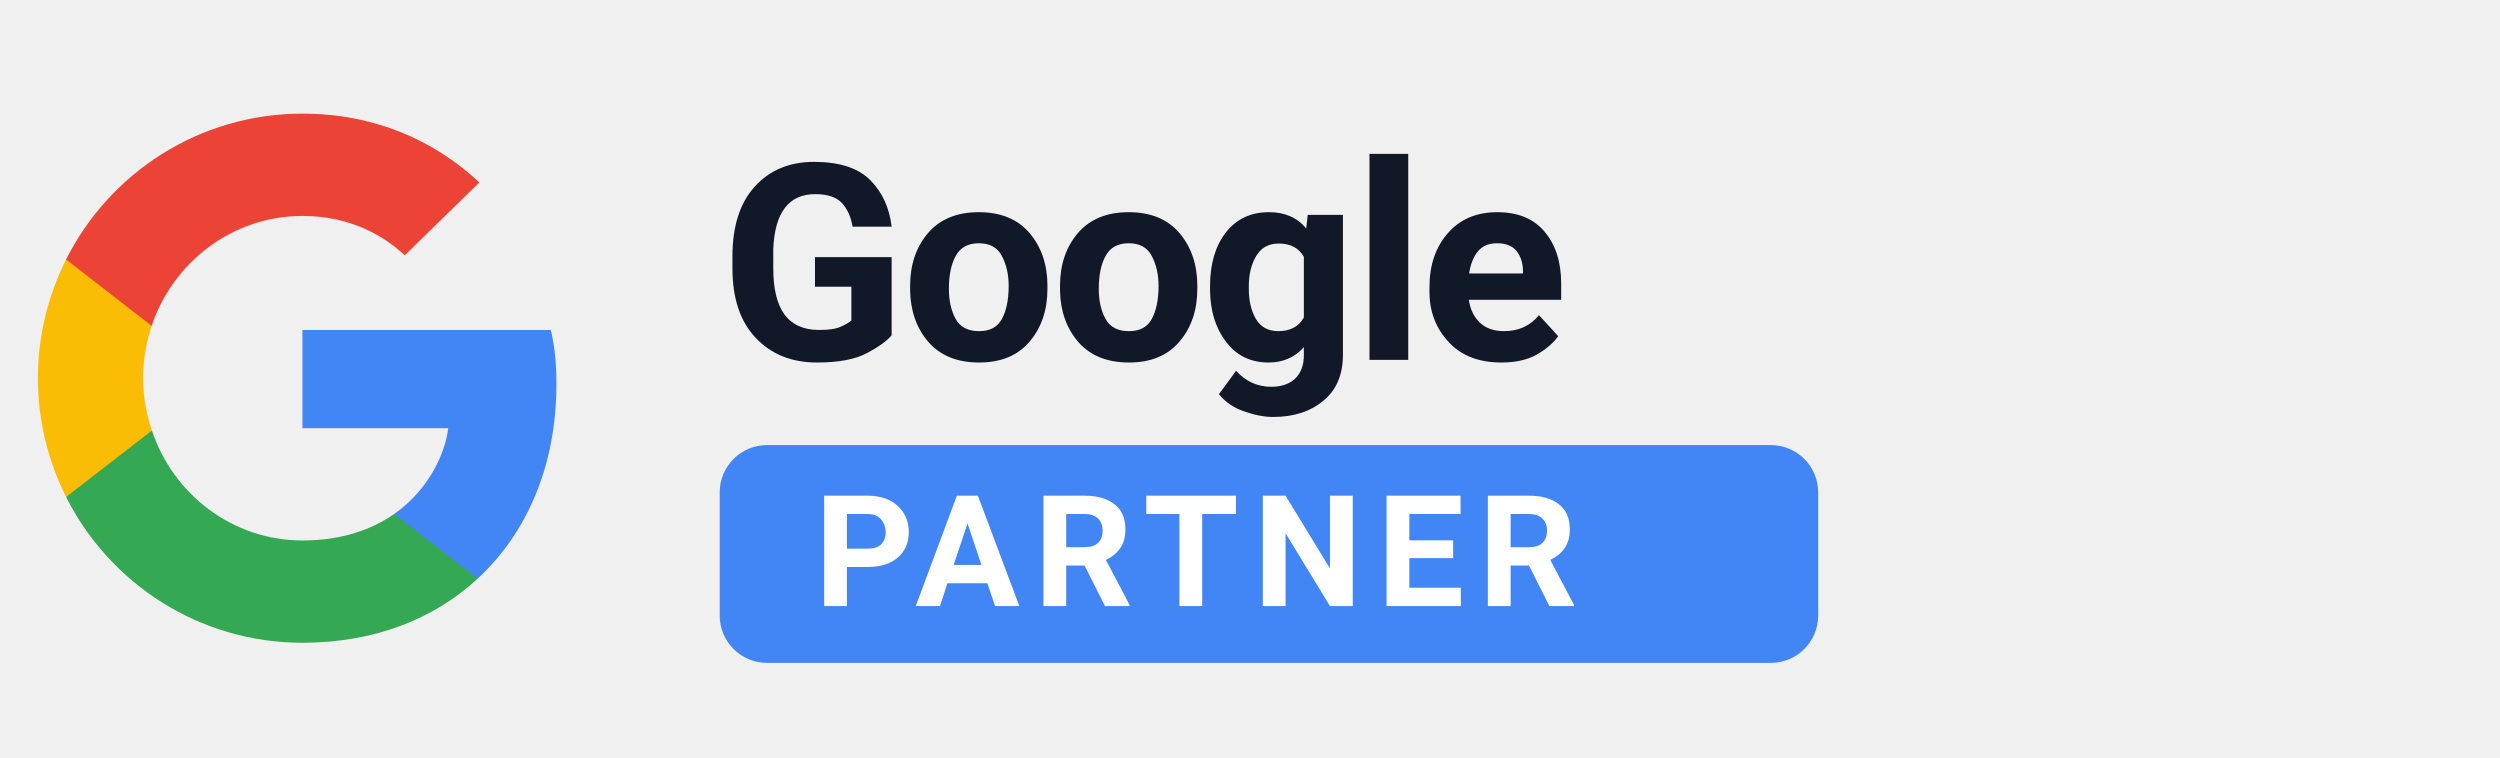
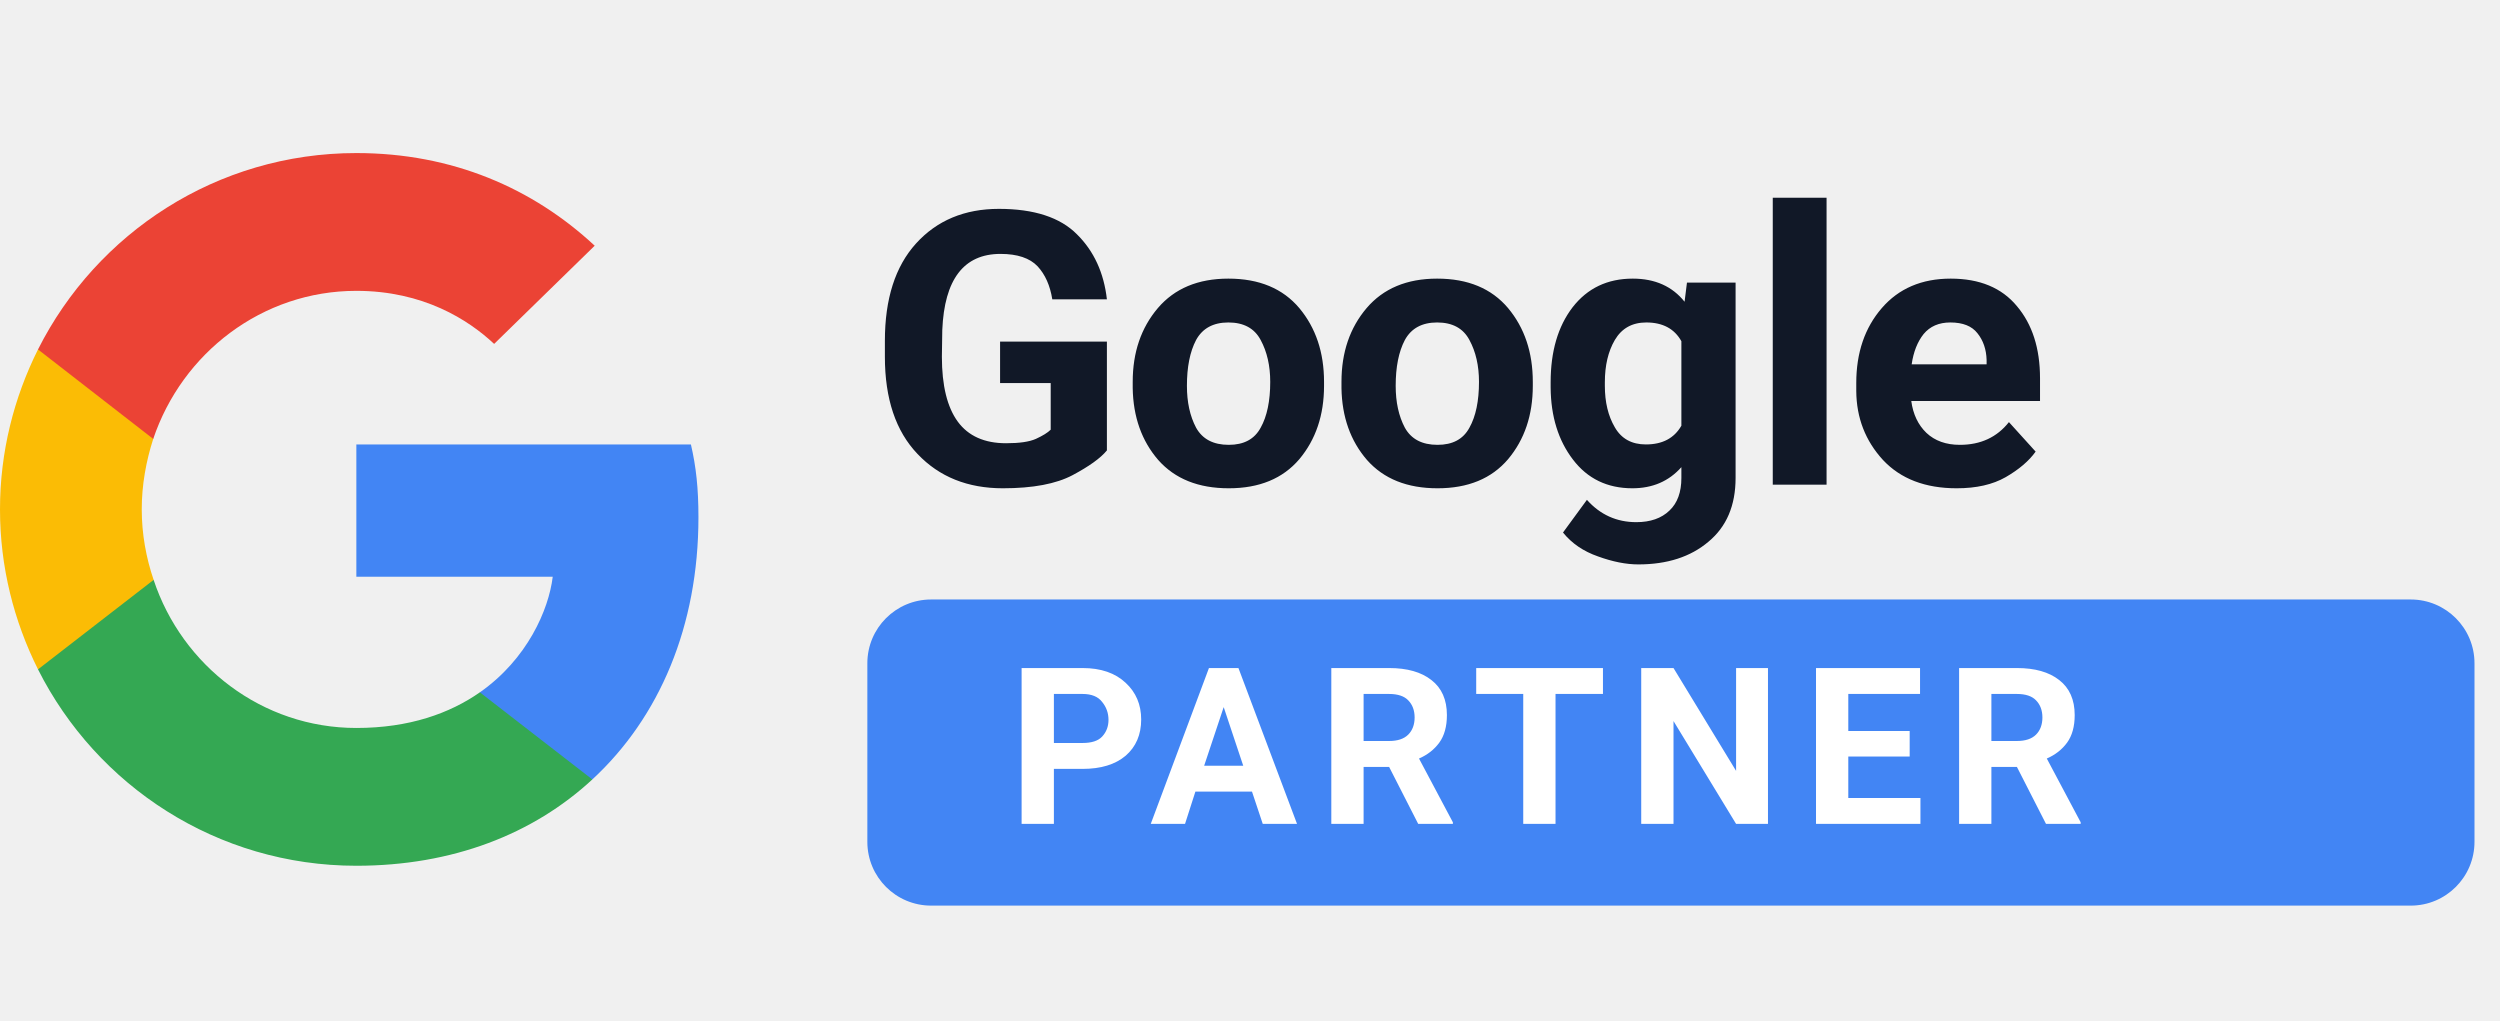
- <svg xmlns="http://www.w3.org/2000/svg" width="132" height="40" viewBox="0 0 132 40" fill="none">
-   <g transform="translate(2, 6) scale(0.107)">
+ <svg xmlns="http://www.w3.org/2000/svg" viewBox="0 0 98 40" fill="none">
+   <g transform="translate(0, 6) scale(0.107)">
    <path d="M255.878 133.451c0-10.734-.871-18.567-2.756-26.69H130.55v48.448h71.947c-1.45 12.04-9.283 30.172-26.69 42.356l-.244 1.622 38.755 30.023 2.685.268c24.659-22.774 38.875-56.282 38.875-96.027" fill="#4285F4" />
    <path d="M130.55 261.1c35.248 0 64.839-11.605 86.453-31.622l-41.196-31.913c-11.024 7.688-25.82 13.055-45.257 13.055-34.523 0-63.824-22.773-74.269-54.25l-1.531.13-40.298 31.187-.527 1.465C35.393 231.798 79.49 261.1 130.55 261.1" fill="#34A853" />
    <path d="M56.281 156.37c-2.756-8.123-4.351-16.827-4.351-25.82 0-8.994 1.595-17.697 4.206-25.82l-.073-1.73L15.26 71.312l-1.335.635C5.077 89.644 0 109.517 0 130.55s5.077 40.905 13.925 58.602l42.356-32.782" fill="#FBBC05" />
    <path d="M130.55 50.479c24.514 0 41.05 10.589 50.479 19.438l36.844-35.974C195.245 12.91 165.798 0 130.55 0 79.49 0 35.393 29.301 13.925 71.947l42.211 32.783c10.59-31.477 39.891-54.251 74.414-54.251" fill="#EB4335" />
  </g>
-   <text x="38" y="19" font-family="-apple-system, BlinkMacSystemFont, 'Segoe UI', Roboto, sans-serif" font-size="14.5" font-weight="700" letter-spacing="-0.02em" fill="#111827">Google</text>
-   <rect x="38" y="23.5" width="58" height="11.5" rx="2.5" fill="#4285F4" />
-   <text x="43" y="32" font-family="-apple-system, BlinkMacSystemFont, 'Segoe UI', Roboto, sans-serif" font-size="8.2" font-weight="700" letter-spacing="0.09em" fill="#FFFFFF">PARTNER</text>
+   <text x="34" y="19" font-family="-apple-system, BlinkMacSystemFont, 'Segoe UI', Roboto, sans-serif" font-size="15" font-weight="700" letter-spacing="-0.02em" fill="#111827">Google</text>
+   <rect x="34" y="23.5" width="63" height="12" rx="2.5" fill="#4285F4" />
+   <text x="39.5" y="32.3" font-family="-apple-system, BlinkMacSystemFont, 'Segoe UI', Roboto, sans-serif" font-size="8.6" font-weight="700" letter-spacing="0.09em" fill="#FFFFFF">PARTNER</text>
</svg>
